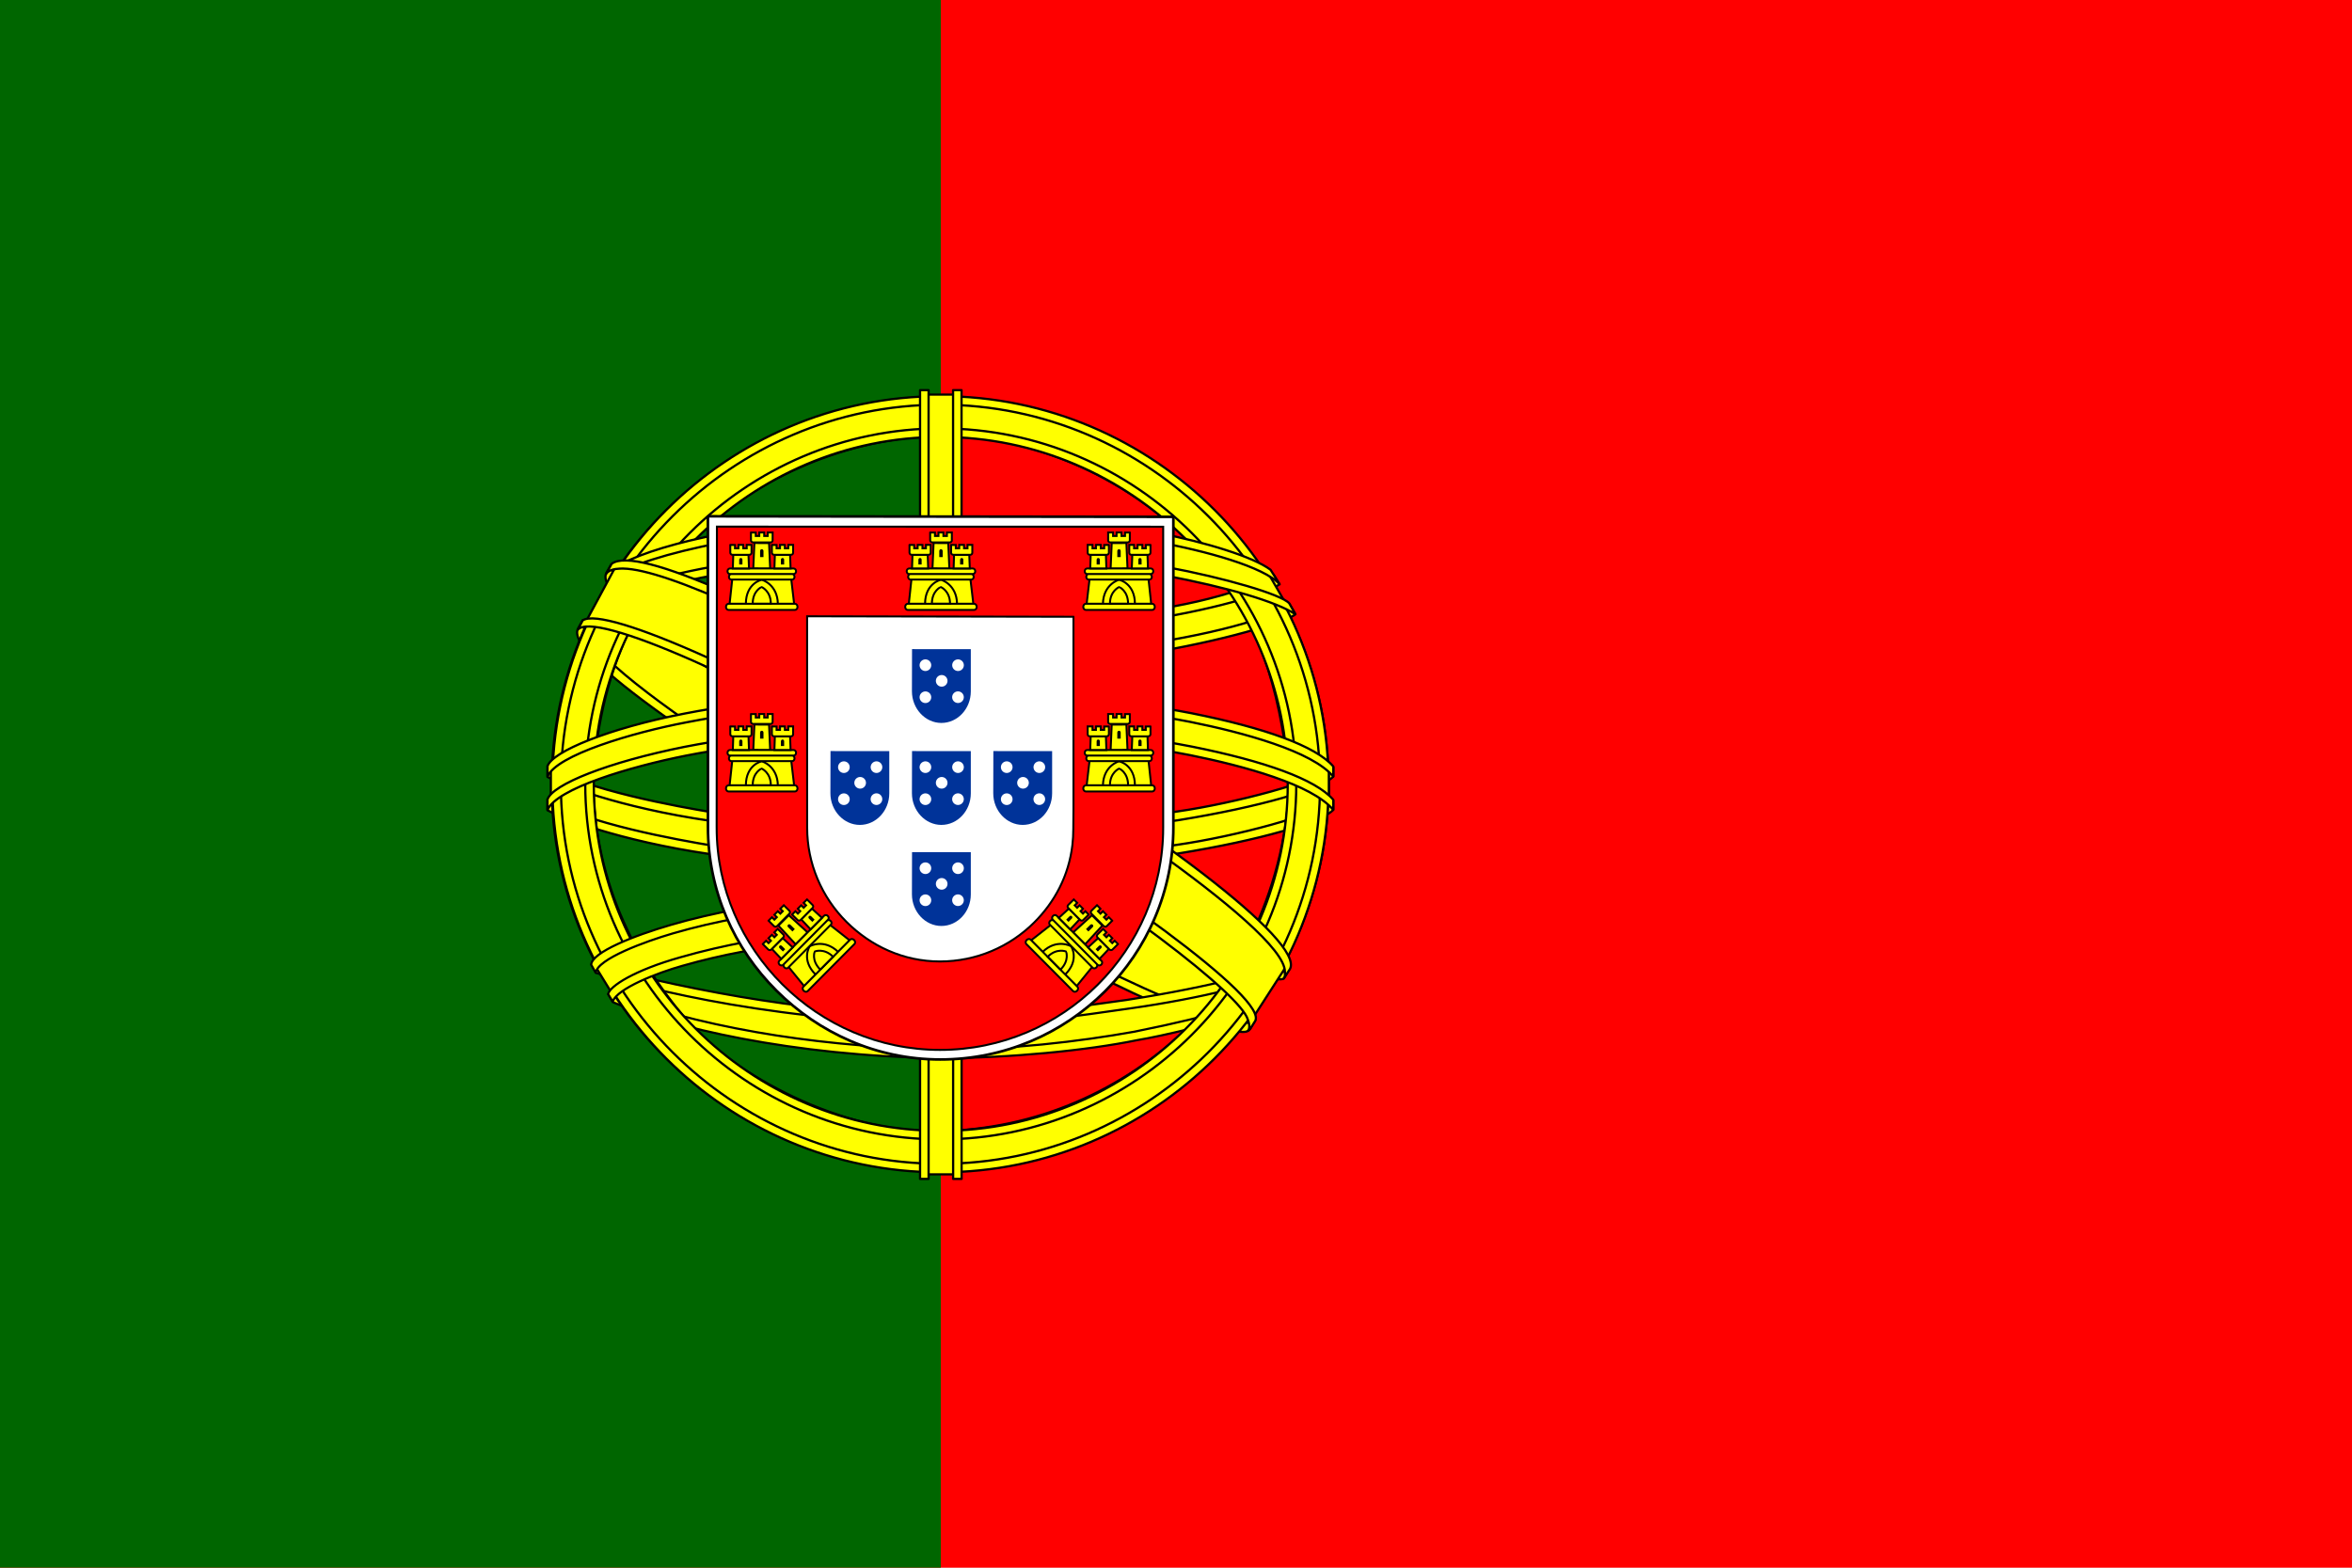
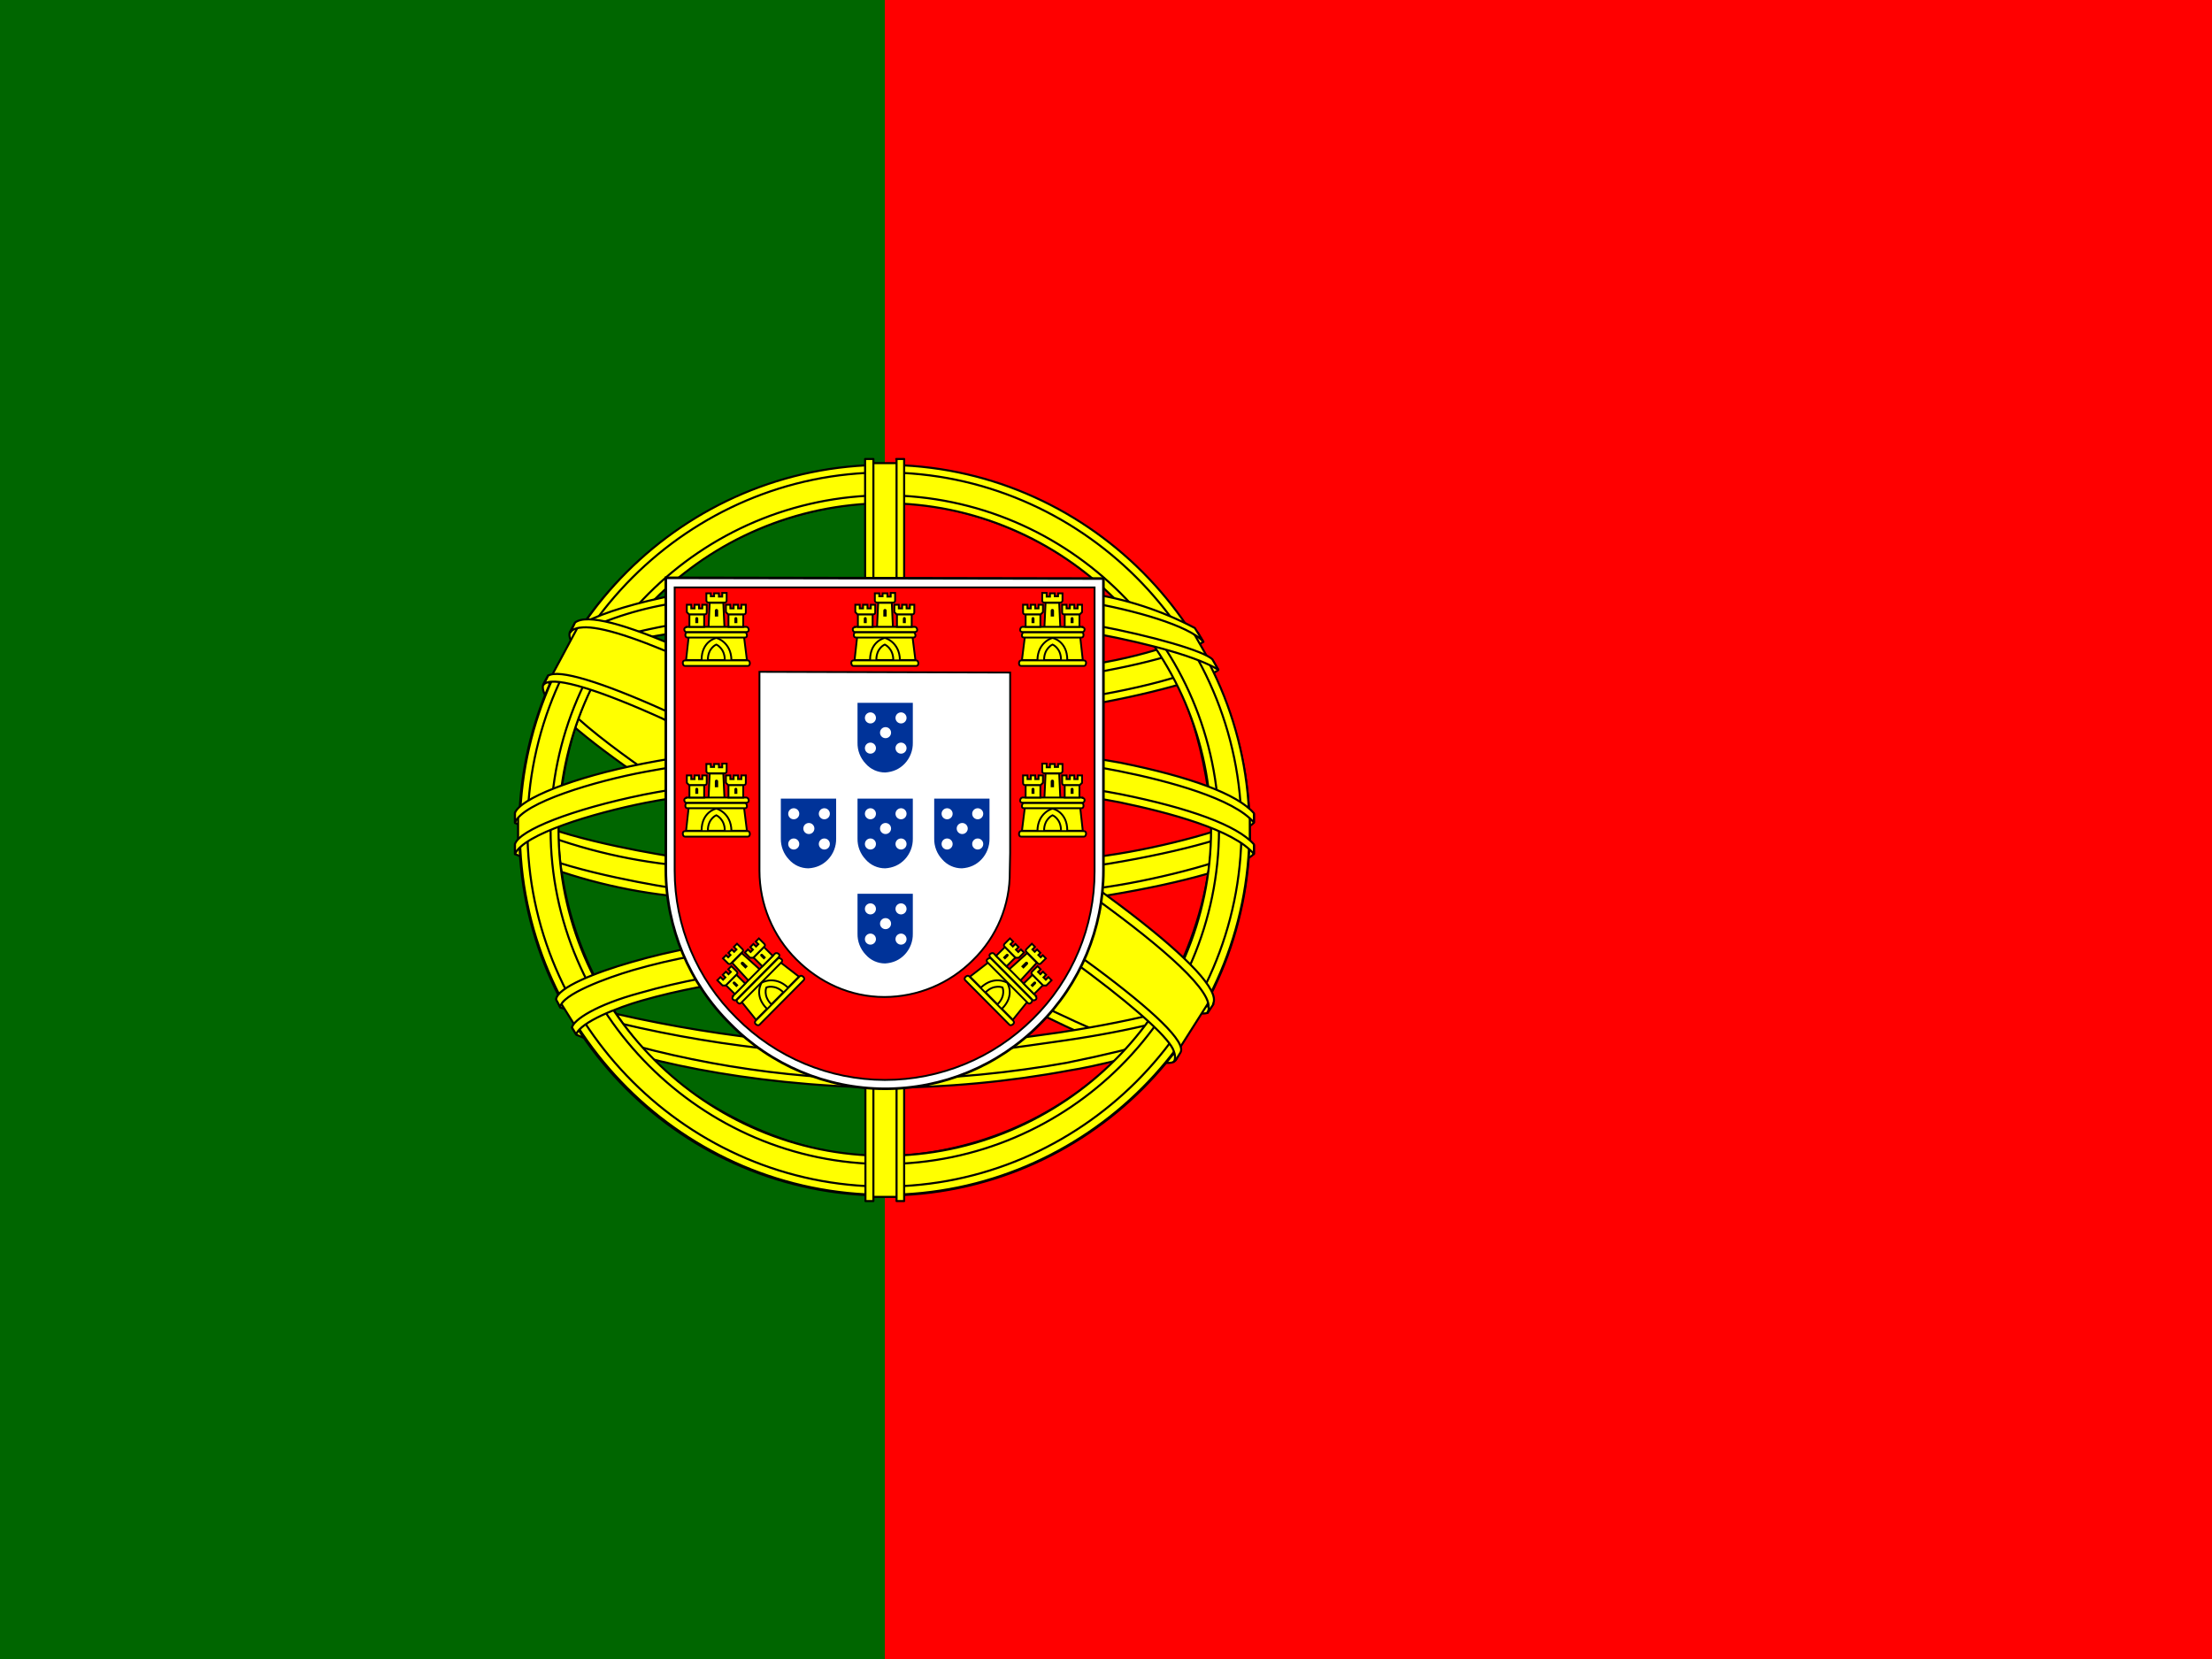
- <svg xmlns="http://www.w3.org/2000/svg" xmlns:xlink="http://www.w3.org/1999/xlink" width="600" height="400">
-   <path fill="red" d="M0 0h600v400H0z" />
-   <path fill="#060" d="M0 0h240v400H0z" />
-   <g fill="#ff0" fill-rule="evenodd" stroke="#000" stroke-linecap="round" stroke-linejoin="round" stroke-width=".573">
-     <path d="M318.24 262.04c-30.21-.91-168.74-87.38-169.69-101.15l7.65-12.757c13.74 19.966 155.36 104.06 169.27 101.08l-7.23 12.823" />
-     <path d="M154.59 146.4c-2.71 7.294 36.149 31.318 82.903 59.754 46.752 28.434 87.065 46.006 90.053 43.486.183-.325 1.47-2.54 1.352-2.523-.56.844-1.923 1.11-4.05.497-12.632-3.643-45.576-18.765-86.375-43.506-40.798-24.743-76.294-47.544-81.81-57.232-.384-.671-.658-1.896-.602-2.848l-.134-.002-1.175 2.053zm164.36 116.04c-.512.93-1.467.96-3.282.761-11.3-1.25-45.589-17.925-86.162-42.213-47.21-28.26-86.2-54.01-81.97-60.74l1.151-2.034.227.07c-3.804 11.405 76.948 57.578 81.702 60.522 46.724 28.947 86.115 45.851 89.601 41.458l-1.268 2.181v-.002z" />
-     <path d="M240.17 169.23c30.237-.239 67.55-4.132 89.023-12.69l-4.626-7.517c-12.693 7.025-50.21 11.644-84.653 12.335-40.736-.375-69.49-4.168-83.897-13.835l-4.367 8.005c26.484 11.207 53.623 13.587 88.52 13.703" />
-     <path d="M330.44 156.71c-.739 1.182-14.743 6.011-35.373 9.575-13.988 2.133-32.234 3.956-55.004 3.978-21.633.02-39.305-1.52-52.684-3.333-21.656-3.395-32.833-8.12-36.965-9.79.395-.785.65-1.337 1.03-2.07 11.895 4.736 23.124 7.591 36.28 9.615 13.29 1.8 30.75 3.362 52.275 3.342 22.664-.023 40.71-1.984 54.616-4.053 21.155-3.412 32.711-7.804 34.334-9.843l1.494 2.579h-.002zm-4.06-7.623c-2.293 1.842-13.718 5.894-33.82 9.104-13.414 1.922-30.471 3.643-52.264 3.664-20.704.02-37.62-1.375-50.485-3.249-20.414-2.666-31.28-7.475-35.196-8.877q.583-1.01 1.194-2.014c3.048 1.535 13.533 5.791 34.226 8.723 12.72 1.803 29.66 3.147 50.262 3.126 21.69-.022 38.553-1.776 51.883-3.688 20.205-2.78 31.077-7.948 32.728-9.241l1.473 2.45zM140.88 205.66c18.598 10.003 59.905 15.044 98.994 15.391 35.591.056 81.958-5.502 99.297-14.69l-.477-10.012c-5.425 8.477-55.113 16.609-99.206 16.276-44.093-.332-85.038-7.143-98.687-15.959l.08 8.991" />
-     <path d="M340.12 204.22v2.387c-2.605 3.116-18.945 7.826-39.436 11.142-15.595 2.391-35.927 4.195-61.262 4.195-24.07 0-43.263-1.716-58.148-4.001-23.53-3.427-38.58-9.427-41.6-11.217l.013-2.786c9.075 6.034 33.661 10.447 41.917 11.798 14.788 2.27 33.868 3.974 57.817 3.974 25.216 0 45.434-1.792 60.931-4.167 14.701-2.123 35.644-7.646 39.767-11.324h.001zm.01-8.492v2.387c-2.605 3.114-18.945 7.824-39.436 11.14-15.595 2.391-35.927 4.195-61.262 4.195-24.07 0-43.263-1.715-58.148-4.002-23.53-3.424-38.58-9.424-41.6-11.216l.013-2.785c9.075 6.033 33.661 10.447 41.917 11.796 14.788 2.272 33.868 3.976 57.817 3.976 25.216 0 45.434-1.792 60.931-4.17 14.701-2.123 35.644-7.646 39.767-11.323zM239.79 260.32c-42.772-.255-79.421-11.659-87.16-13.544l5.643 8.834c13.67 5.75 49.424 14.32 81.927 13.371s60.91-3.466 80.928-13.21l5.787-9.156c-13.642 6.425-60.068 13.639-87.125 13.705" />
-     <path stroke-width=".55" d="M323.3 253.72a134 134 0 0 1-2.596 3.83c-9.442 3.329-24.32 6.824-30.597 7.843-12.824 2.643-32.665 4.594-50.274 4.603-37.89-.554-68.905-7.972-83.496-14.299l-1.178-2.024.193-.304 1.996.774c25.948 9.284 55.091 12.987 82.698 13.652 17.538.062 35.095-2.01 49.292-4.549 21.771-4.362 30.574-7.65 33.275-9.14zm5.017-8.275.066.077a269 269 0 0 1-1.963 3.263c-5.035 1.8-18.702 5.798-38.659 8.589-13.149 1.791-21.322 3.526-47.479 4.034-49.015-1.247-80.75-10.831-88.289-13.195l-1.117-2.143c28.406 7.415 57.422 12.592 89.408 13.12 23.93-.509 34.112-2.271 47.152-4.05 23.27-3.618 34.996-7.449 38.515-8.555a3 3 0 0 0-.154-.2l2.523-.942z" />
-     <path d="M328.83 197.76c.139 28.137-14.26 53.386-25.858 64.525-16.408 15.759-38.163 25.896-63.569 26.363-28.37.521-55.12-17.974-62.295-26.099-14.028-15.885-25.449-36.057-25.815-63.243 1.738-30.709 13.793-52.1 31.268-66.769s40.743-21.813 60.121-21.302c22.358.59 48.475 11.558 66.521 33.332 11.823 14.266 16.943 29.748 19.627 53.193m-89.186-96.342c54.485 0 99.296 44.338 99.296 98.703 0 54.364-44.811 98.704-99.296 98.704s-98.924-44.339-98.924-98.704 44.439-98.703 98.924-98.703" />
-     <path d="M239.91 101.08c54.534 0 99.011 44.483 99.011 99.022 0 54.538-44.478 99.02-99.011 99.02-54.534 0-99.011-44.481-99.011-99.02s44.478-99.022 99.011-99.022m-96.832 99.022c0 53.26 43.736 96.842 96.832 96.842 53.097 0 96.833-43.582 96.833-96.842 0-53.262-43.737-96.844-96.833-96.844s-96.832 43.584-96.832 96.844" />
-     <path d="M239.99 109.31c49.731 0 90.693 40.821 90.693 90.704 0 49.884-40.963 90.703-90.693 90.703s-90.693-40.819-90.693-90.703 40.964-90.704 90.693-90.704m-88.515 90.703c0 48.685 39.979 88.524 88.515 88.524s88.515-39.839 88.515-88.524-39.978-88.525-88.515-88.525-88.515 39.84-88.515 88.525" />
-     <path d="M243.98 100.68h-8.485l.01 198.96h8.514z" />
-     <path d="M243.13 99.546h2.16l.018 201.25h-2.161zm-8.421.002h2.176l.003 201.25h-2.178z" />
-     <path d="M338.99 203.935v-7.355L333 191l-34-9-49-5-59 3-42 10-8.48 6.28v7.357L162 194l51-8h49l36 4 25 6z" />
-     <path d="M239.95 184.77c23.383-.043 46.07 2.215 64.065 5.72 18.569 3.712 31.637 8.355 36.105 13.57l-.005 2.583c-5.388-6.49-22.973-11.248-36.518-13.968-17.858-3.474-40.393-5.717-63.647-5.674-24.538.046-47.387 2.37-64.984 5.803-14.12 2.802-32.951 8.368-35.302 13.858v-2.689c1.291-3.8 15.313-9.479 34.984-13.417 17.729-3.457 40.62-5.741 65.302-5.786m.01-8.492c23.383-.042 46.07 2.217 64.065 5.72 18.569 3.713 31.637 8.355 36.105 13.57l-.005 2.583c-5.388-6.489-22.973-11.247-36.518-13.966-17.858-3.476-40.393-5.719-63.647-5.674-24.538.044-47.276 2.37-64.875 5.801-13.626 2.584-33.226 8.37-35.412 13.86v-2.69c1.291-3.76 15.597-9.642 34.985-13.417 17.729-3.458 40.62-5.74 65.302-5.787zM239.48 132.96c36.849-.184 68.99 5.152 83.695 12.685l5.364 9.279c-12.781-6.888-47.456-14.05-89.005-12.979-33.854.208-70.027 3.727-88.176 13.41l6.403-10.709c14.895-7.724 50.022-11.643 81.72-11.684" />
-     <path d="M239.97 140.62c21.017-.056 41.325 1.13 57.476 4.044 15.041 2.799 29.385 7 31.436 9.26l1.59 2.81c-4.988-3.257-17.4-6.884-33.339-9.906-16.006-3.008-36.3-4.005-57.2-3.95-23.722-.081-42.152 1.171-57.969 3.929-16.728 3.13-28.334 7.601-31.197 9.726l1.558-2.97c5.564-2.838 14.39-6.26 29.223-8.93 16.357-2.988 34.983-3.884 58.423-4.013zm-.009-8.484c20.113-.053 39.972 1.068 55.452 3.85 12.209 2.377 24.283 6.088 28.704 9.39l2.326 3.695c-3.954-4.395-18.836-8.56-31.974-10.892-15.361-2.65-34.395-3.698-54.508-3.866-21.108.06-40.615 1.352-55.752 4.108-14.441 2.749-23.76 6.002-27.703 8.543l2.045-3.087c5.441-2.864 14.232-5.495 25.303-7.646 15.249-2.777 34.876-4.036 56.108-4.095zM289.15 241.26c-18.218-3.4-36.469-3.895-49.217-3.745-61.407.72-81.244 12.61-83.665 16.21l-4.59-7.482c15.635-11.332 49.074-17.687 88.588-17.037 20.518.336 38.224 1.698 53.119 4.583l-4.236 7.473" />
-     <path stroke-width=".55" d="M239.58 236.46c17.082.255 33.849.96 50.033 3.978l-1.172 2.07c-15.031-2.775-31.055-3.837-48.803-3.75-22.663-.178-45.585 1.939-65.541 7.666-6.297 1.753-16.721 5.8-17.784 9.146l-1.166-1.923c.336-1.977 6.636-6.08 18.414-9.39 22.858-6.545 44.24-7.649 66.02-7.799zm.775-8.596c17.698.33 35.975 1.149 53.74 4.668l-1.22 2.153c-16.042-3.184-31.37-4.246-52.415-4.57-22.735.042-46.851 1.663-68.778 8.037-7.08 2.063-19.297 6.52-19.704 10.05l-1.166-2.065c.265-3.206 10.842-7.388 20.358-10.156 22.096-6.424 46.275-8.076 69.186-8.117z" />
-     <path d="m327.58 247.38-7.379 11.449L299 240l-55-37-62-34-32.19-11.01 6.86-12.72L159 144l20 5 66 34 38 24 32 23 13 15z" />
-     <path d="M148.65 158.29c5.646-3.83 47.139 14.655 90.555 40.834 43.301 26.254 84.677 55.921 80.942 61.473l-1.228 1.932-.564.445c.12-.087.743-.848-.06-2.906-1.846-6.07-31.196-29.491-79.895-58.895-47.475-28.31-87.04-45.371-90.997-40.494zm180.44 88.927c3.57-7.052-34.916-36.044-82.632-64.272-48.813-27.666-83.994-43.951-90.42-39.095l-1.428 2.6c-.012.142.052-.178.354-.411 1.168-1.02 3.105-.95 3.979-.967 11.065.166 42.667 14.71 87.006 40.128 19.428 11.315 82.071 51.491 81.832 62.79.017.97.08 1.17-.285 1.651zv-.002z" />
+ <svg xmlns="http://www.w3.org/2000/svg" xmlns:xlink="http://www.w3.org/1999/xlink" id="flag-icons-pt" viewBox="0 0 640 480">
+   <path fill="red" d="M256 0h384v480H256z" />
+   <path fill="#060" d="M0 0h256v480H0z" />
+   <g fill="#ff0" fill-rule="evenodd" stroke="#000" stroke-linecap="round" stroke-linejoin="round" stroke-width=".6">
+     <path d="M339.5 306.2c-32.3-1-180-93.2-181-108l8.1-13.5c14.7 21.3 165.7 111 180.6 107.8z" />
+     <path d="M164.9 182.8c-2.9 7.8 38.6 33.4 88.4 63.8s92.9 49 96 46.4l1.5-2.8q-.9 1.6-4.3.6c-13.5-3.9-48.6-20-92.1-46.4-43.6-26.4-81.4-50.7-87.3-61a6 6 0 0 1-.6-3.1h-.2l-1.2 2.2zm175.3 123.8q-.7 1.3-3.5.8c-12-1.3-48.6-19.1-91.9-45-50.4-30.2-92-57.6-87.4-64.8l1.2-2.2.2.1c-4 12.2 82.1 61.4 87.2 64.6 49.8 30.8 91.8 48.9 95.5 44.2z" />
+     <path d="M256.2 207.2c32.2-.3 72-4.4 95-13.6l-5-8c-13.5 7.5-53.5 12.5-90.3 13.2-43.4-.4-74.1-4.5-89.5-14.8l-4.6 8.6c28.2 12 57.2 14.5 94.4 14.6" />
+     <path d="M352.5 193.8c-.8 1.3-15.8 6.4-37.8 10.2a381 381 0 0 1-58.6 4.3 416 416 0 0 1-56.2-3.6c-23.1-3.6-35-8.6-39.5-10.4l1.1-2.2c12.7 5 24.7 8 38.7 10.2A412 412 0 0 0 256 206a392 392 0 0 0 58.3-4.3c22.5-3.7 34.8-8.4 36.6-10.5zm-4.4-8.1c-2.4 2-14.6 6.3-36 9.7a388 388 0 0 1-55.8 4c-22 0-40.1-1.6-53.8-3.6-21.8-2.8-33.4-8-37.6-9.4l1.3-2.2c3.3 1.7 14.4 6.2 36.5 9.3a385 385 0 0 0 53.6 3.4 384 384 0 0 0 55.4-4c21.5-3 33.1-8.4 34.9-9.8zM150.3 246c19.8 10.7 63.9 16 105.6 16.4 38 .1 87.4-5.8 105.9-15.6l-.5-10.7c-5.8 9-58.8 17.7-105.8 17.4s-90.7-7.6-105.3-17v9.5" />
+     <path d="M362.8 244.5v2.5c-2.8 3.4-20.2 8.4-42 12a434 434 0 0 1-65.4 4.4 400 400 0 0 1-62-4.3 155 155 0 0 1-44.4-12v-2.9c9.7 6.4 35.9 11.2 44.7 12.6 15.8 2.4 36.1 4.2 61.7 4.2 26.9 0 48.4-1.9 65-4.4 15.7-2.3 38-8.2 42.4-12.1m0-9v2.5c-2.8 3.3-20.2 8.3-42 11.9a434 434 0 0 1-65.4 4.5 414 414 0 0 1-62-4.3 155 155 0 0 1-44.4-12v-3c9.7 6.5 36 11.2 44.7 12.6a408 408 0 0 0 61.7 4.3c26.9 0 48.5-2 65-4.5 15.7-2.2 38-8.1 42.4-12m-107 68.8c-45.6-.2-84.7-12.4-93-14.4l6 9.4a250 250 0 0 0 87.4 14.3c34.7-1 65-3.7 86.3-14.1l6.2-9.8c-14.5 6.9-64 14.6-93 14.6" />
+     <path d="m344.9 297.3-2.8 4c-10 3.6-26 7.4-32.6 8.4a296 296 0 0 1-53.7 5c-40.4-.6-73.5-8.5-89-15.3l-1.3-2.1.2-.4 2.1.9a287 287 0 0 0 88.2 14.5c18.8 0 37.5-2.1 52.6-4.8 23.2-4.7 32.6-8.2 35.5-9.8l.7-.4zm5.3-8.8-2 3.5c-5.4 2-20 6.2-41.3 9.2-14 1.9-22.7 3.8-50.6 4.3a347 347 0 0 1-94.2-14L161 289a390 390 0 0 0 95.4 14c25.5-.5 36.4-2.4 50.3-4.3 24.8-3.8 37.3-8 41-9.1v-.2l2.6-1z" />
+     <path d="M350.8 237.6c.1 30-15.3 57-27.6 68.8a99 99 0 0 1-67.8 28.2c-30.3.5-58.8-19.2-66.5-27.9a101 101 0 0 1-27.5-67.4c1.8-32.8 14.7-55.6 33.3-71.3a100 100 0 0 1 64.2-22.7 98 98 0 0 1 71 35.6c12.5 15.2 18 31.7 20.9 56.7M255.6 135a106 106 0 0 1 106 105.2 105.6 105.6 0 1 1-211.4 0c-.1-58 47.3-105.2 105.4-105.2" />
+     <path d="M255.9 134.5c58.2 0 105.6 47.4 105.6 105.6S314.1 345.7 256 345.7s-105.6-47.4-105.6-105.6S197.8 134.5 256 134.5zM152.6 240c0 56.8 46.7 103.3 103.3 103.3S359.2 296.8 359.2 240s-46.7-103.3-103.3-103.3S152.6 183.2 152.6 240" />
+     <path d="M256 143.3a97 97 0 0 1 96.7 96.7 97 97 0 0 1-96.7 96.8c-53 0-96.7-43.6-96.7-96.8a97 97 0 0 1 96.7-96.7M161.6 240c0 52 42.6 94.4 94.4 94.4s94.4-42.5 94.4-94.4-42.6-94.4-94.4-94.4a95 95 0 0 0-94.4 94.4" />
+     <path d="M260.3 134h-9.1v212.3h9z" />
+     <path d="M259.3 132.8h2.3v214.7h-2.2V132.8zm-9 0h2.4v214.7h-2.3z" />
+     <path d="M361.6 244.2v-7.8l-6.4-6-36.3-9.6-52.2-5.3-63 3.2-44.8 10.6-9 6.7v7.9l22.9-10.3 54.4-8.5h52.3l38.4 4.2 26.6 6.4z" />
+     <path d="M256 223.8c24.9 0 49 2.3 68.3 6 19.8 4 33.7 9 38.5 14.5v2.8c-5.8-7-24.5-12-39-15-19-3.6-43-6-67.9-6-26.1 0-50.5 2.6-69.3 6.2-15 3-35.1 9-37.6 14.8v-2.9c1.3-4 16.3-10 37.3-14.3 18.9-3.7 43.3-6.1 69.6-6.1zm0-9.1a383 383 0 0 1 68.3 6c19.8 4 33.7 9 38.5 14.6v2.7c-5.8-6.9-24.5-12-39-14.9-19-3.7-43-6-67.9-6a376 376 0 0 0-69.2 6.2c-14.5 2.7-35.4 8.9-37.7 14.7v-2.8c1.4-4 16.6-10.3 37.3-14.3 19-3.7 43.3-6.2 69.7-6.2m-.6-46.2c39.3-.2 73.6 5.5 89.3 13.5l5.7 10c-13.6-7.4-50.6-15-94.9-14-36.1.3-74.7 4-94 14.4l6.8-11.4c15.9-8.3 53.3-12.5 87.1-12.5" />
+     <path d="M256 176.7a354 354 0 0 1 61.3 4.3c16 3 31.3 7.4 33.5 9.8l1.7 3c-5.3-3.4-18.6-7.3-35.6-10.5s-38.7-4.3-61-4.2c-25.3-.1-45 1.2-61.8 4.2a109 109 0 0 0-33.3 10.3l1.7-3.1c6-3 15.3-6.7 31.1-9.6 17.5-3.2 37.4-4.1 62.4-4.2m0-9c21.4-.2 42.6 1 59.1 4a96 96 0 0 1 30.6 10l2.5 4c-4.2-4.7-20-9.2-34.1-11.6-16.4-2.9-36.7-4-58.1-4.2a361 361 0 0 0-59.5 4.4 97 97 0 0 0-29.6 9.1l2.2-3.3c5.8-3 15.2-5.8 27-8.1a357 357 0 0 1 59.9-4.4zM308.4 284a276 276 0 0 0-52.5-4c-65.5.8-86.6 13.5-89.2 17.3l-5-8c16.8-12 52.4-18.8 94.6-18.2q32.9.5 56.6 5l-4.5 8" />
+     <path d="M255.6 278.9c18.2.3 36 1 53.3 4.2l-1.2 2.2c-16-3-33.2-4-52-4-24.3-.2-48.7 2.1-70 8.2-6.7 1.9-17.8 6.2-19 9.8l-1.2-2c.4-2.2 7-6.6 19.6-10 24.4-7 47.2-8.3 70.5-8.4m.8-9.2a327 327 0 0 1 57.3 5l-1.3 2.3a299 299 0 0 0-56-4.9c-24.2 0-49.9 1.8-73.3 8.6-7.5 2.2-20.6 7-21 10.7l-1.2-2.2c.2-3.4 11.5-7.9 21.7-10.8 23.5-6.9 49.3-8.6 73.8-8.7" />
+     <path d="m349.4 290.5-7.8 12.3-22.7-20.1-58.6-39.5-66.2-36.3-34.3-11.7 7.3-13.6 2.5-1.3 21.3 5.3 70.4 36.3 40.6 25.6L336 272l13.9 16z" />
+     <path d="M158.6 195.5c6-4 50.2 15.6 96.6 43.6 46.1 28 90.3 59.6 86.3 65.5l-1.3 2.1-.6.5c.1-.1.8-1 0-3.1-2-6.5-33.4-31.5-85.3-62.9-50.7-30.1-92.9-48.3-97-43.1zM351 290.4c3.8-7.6-37.2-38.5-88.1-68.6-52-29.5-89.6-46.9-96.5-41.7L165 183l.4-.5c1.2-1 3.3-1 4.2-1 11.8.2 45.5 15.7 92.8 42.8 20.8 12 87.6 55 87.3 67 0 1 .1 1.2-.3 1.8l1.7-2.6z" />
  </g>
-   <path fill="#fff" stroke="#000" stroke-linejoin="bevel" stroke-width=".67" d="M180.6 211.01c0 16.271 6.663 30.987 17.457 41.742 10.815 10.778 25.512 17.579 41.809 17.579 16.381 0 31.247-6.653 42.016-17.389 10.769-10.735 17.443-25.552 17.446-41.88h-.002v-79.189l-118.74-.141.012 79.278z" />
-   <path fill="red" stroke="#000" stroke-width=".507" d="M182.82 211.12v.045c0 15.557 6.441 29.724 16.775 40.009 10.354 10.305 24.614 16.712 40.214 16.712 15.681 0 29.912-6.36 40.222-16.626 10.308-10.265 16.697-24.433 16.699-40.044h-.002V134.39l-113.84-.019-.07 76.748m91.022-53.747.004 48.891-.041 5.172c0 1.361-.081 2.912-.24 4.233-.925 7.73-4.48 14.467-9.745 19.708-6.164 6.136-14.671 9.942-24.047 9.942-9.327 0-17.64-3.938-23.83-10.1-6.349-6.32-10.03-14.986-10.03-23.947l-.012-54.023 67.94.122z" />
-   <g id="e">
-     <g id="d" fill="#ff0" stroke="#000" stroke-width=".5">
-       <path stroke="none" d="M190.19 154.43c.135-5.521 4.052-6.828 4.08-6.847s4.232 1.407 4.218 6.898z" />
-       <path d="m186.81 147.69-.682 6.345 4.14.009c.04-5.25 3.975-6.123 4.07-6.103.09-.005 3.989 1.16 4.093 6.103h4.151l-.75-6.394-15.022.038zM185.85 154.06h16.946c.357 0 .65.353.65.784 0 .43-.293.781-.65.781H185.85c-.357 0-.65-.35-.65-.781s.293-.784.65-.784z" />
-       <path d="M192.01 154.03c.019-3.313 2.262-4.25 2.274-4.248 0 0 2.342.966 2.36 4.248h-4.634M186.21 145.05h16.245c.342 0 .623.318.623.705s-.28.704-.623.704H186.21c-.342 0-.623-.315-.623-.704 0-.387.28-.705.623-.705zM186.55 146.47h15.538c.327 0 .595.317.595.704 0 .388-.268.704-.595.704H186.55c-.327 0-.595-.316-.595-.704s.268-.704.595-.704zM191.57 135.88l1.227.002v.871h.895v-.89l1.257.004v.887h.897v-.89h1.258l-.002 2.01c0 .317-.254.521-.549.521h-4.41c-.297 0-.57-.237-.572-.526l-.003-1.988zM196.19 138.57l.277 6.451-4.303-.015.285-6.453 3.741.017" />
-       <path id="a" d="m190.94 141.56.131 3.478-4.125.001.116-3.479h3.879z" />
-       <use xlink:href="#a" x="10.609" />
-       <path id="b" d="m186.3 139.04 1.2.003v.872h.877v-.892l1.23.004v.889h.879v-.893l1.23.002-.002 2.012c0 .314-.249.518-.536.518h-4.317c-.29 0-.559-.235-.56-.525l-.002-1.989z" />
-       <use xlink:href="#b" x="10.609" />
-       <path fill="#000" stroke="none" d="M193.9 140.61c-.026-.627.877-.634.866 0v1.536h-.866z" />
-       <path id="c" fill="#000" stroke="none" d="M188.57 142.84c-.003-.606.837-.618.826 0v1.187h-.826z" />
-       <use xlink:href="#c" x="10.641" />
+   <g transform="translate(0 26.7)scale(1.06667)">
+     <path fill="#fff" stroke="#000" stroke-width=".7" d="M180.6 211a59 59 0 0 0 17.5 41.7 59 59 0 0 0 41.8 17.6 59 59 0 0 0 42-17.4 59 59 0 0 0 17.4-41.8v-79.2l-118.7-.2z" />
+     <path fill="red" stroke="#000" stroke-width=".5" d="M183 211.1a56 56 0 0 0 16.8 40 57 57 0 0 0 40.2 16.8 57 57 0 0 0 40.2-16.6 56 56 0 0 0 16.7-40v-77H183v76.8m91-53.7v48.9l-.1 5.1a33 33 0 0 1-10 24 34 34 0 0 1-24 10c-9.4 0-17.7-4-23.9-10.2a34 34 0 0 1-10-24v-54z" />
+     <g id="pt-e">
+       <g id="pt-d" fill="#ff0" stroke="#000" stroke-width=".5">
+         <path stroke="none" d="M190.2 154.4c.1-5.5 4-6.8 4-6.8.1 0 4.3 1.4 4.3 6.9z" />
+         <path d="m186.8 147.7-.7 6.3h4.2c0-5.2 4-6 4-6 .1 0 4 1.1 4.1 6h4.2l-.8-6.4zm-1 6.4h17q.5 0 .6.7 0 .8-.6.8h-17q-.5 0-.6-.8 0-.7.7-.7z" />
+         <path d="M192 154c0-3.3 2.3-4.2 2.3-4.2s2.3 1 2.3 4.2H192m-5.8-9h16.3q.5.1.6.8 0 .5-.6.6h-16.3q-.5 0-.6-.7 0-.5.6-.6zm.4 1.5H202q.5 0 .6.7t-.6.7h-15.5q-.6 0-.6-.7t.6-.7zm5-10.6h1.2v.8h.9v-.8h1.3v.9h.9v-1h1.2v2q0 .6-.5.6h-4.4q-.5 0-.6-.5zm4.6 2.7.3 6.4h-4.3l.3-6.5h3.7" />
+         <path id="pt-a" d="M191 141.6v3.4h-4v-3.4z" />
+         <use xlink:href="#pt-a" width="100%" height="100%" x="10.6" />
+         <path id="pt-b" d="M186.3 139h1.2v1h.9v-1h1.2v1h.9v-1h1.2v2q0 .6-.5.6h-4.3l-.6-.6z" />
+         <use xlink:href="#pt-b" width="100%" height="100%" x="10.6" />
+         <path fill="#000001" stroke="none" d="M193.9 140.6c0-.6.9-.6.9 0v1.6h-.9z" />
+         <path id="pt-c" fill="#000001" stroke="none" d="M188.6 142.8c0-.6.8-.6.8 0v1.2h-.8z" />
+         <use xlink:href="#pt-c" width="100%" height="100%" x="10.6" />
+       </g>
+       <use xlink:href="#pt-d" width="100%" height="100%" y="46.3" />
+       <use xlink:href="#pt-d" width="100%" height="100%" transform="rotate(-45.2 312.8 180)" />
    </g>
-     <use xlink:href="#d" y="46.32" />
-     <use xlink:href="#d" transform="rotate(-45.202 312.766 180.004)" />
+     <use xlink:href="#pt-d" width="100%" height="100%" x="45.7" />
+     <use xlink:href="#pt-e" width="100%" height="100%" transform="matrix(-1 0 0 1 479.8 0)" />
+     <g id="pt-f" fill="#fff">
+       <path fill="#039" d="M232.6 202.4a8 8 0 0 0 2.2 5.7 7 7 0 0 0 5.3 2.4q3.2-.2 5.3-2.4a8 8 0 0 0 2.2-5.7v-10.8h-15z" />
+       <circle cx="236.1" cy="195.7" r="1.5" />
+       <circle cx="244.4" cy="195.7" r="1.5" />
+       <circle cx="240.2" cy="199.7" r="1.5" />
+       <circle cx="236.1" cy="203.9" r="1.5" />
+       <circle cx="244.4" cy="203.9" r="1.5" />
+     </g>
+     <use xlink:href="#pt-f" width="100%" height="100%" y="-26" />
+     <use xlink:href="#pt-f" width="100%" height="100%" x="-20.8" />
+     <use xlink:href="#pt-f" width="100%" height="100%" x="20.8" />
+     <use xlink:href="#pt-f" width="100%" height="100%" y="25.8" />
  </g>
-   <use xlink:href="#d" x="45.714" />
-   <use xlink:href="#e" transform="matrix(-1 0 0 1 479.792 0)" />
-   <g id="f">
-     <path fill="#039" d="M232.636 202.406v.005c0 2.212.85 4.227 2.212 5.69 1.365 1.466 3.245 2.377 5.302 2.377 2.067 0 3.944-.905 5.303-2.365 1.358-1.459 2.202-3.472 2.202-5.693v-10.768l-14.992-.013z" />
-     <path stroke="#fff" stroke-linecap="round" stroke-width="2.972" d="M236.074 195.742v0m8.318 0v0m-4.167 3.993v0m-4.151 4.181v0m8.309-.011v0" />
-   </g>
-   <use xlink:href="#f" y="-26.016" />
-   <use xlink:href="#f" x="-20.799" />
-   <use xlink:href="#f" x="20.745" />
-   <use xlink:href="#f" y="25.784" />
</svg>
